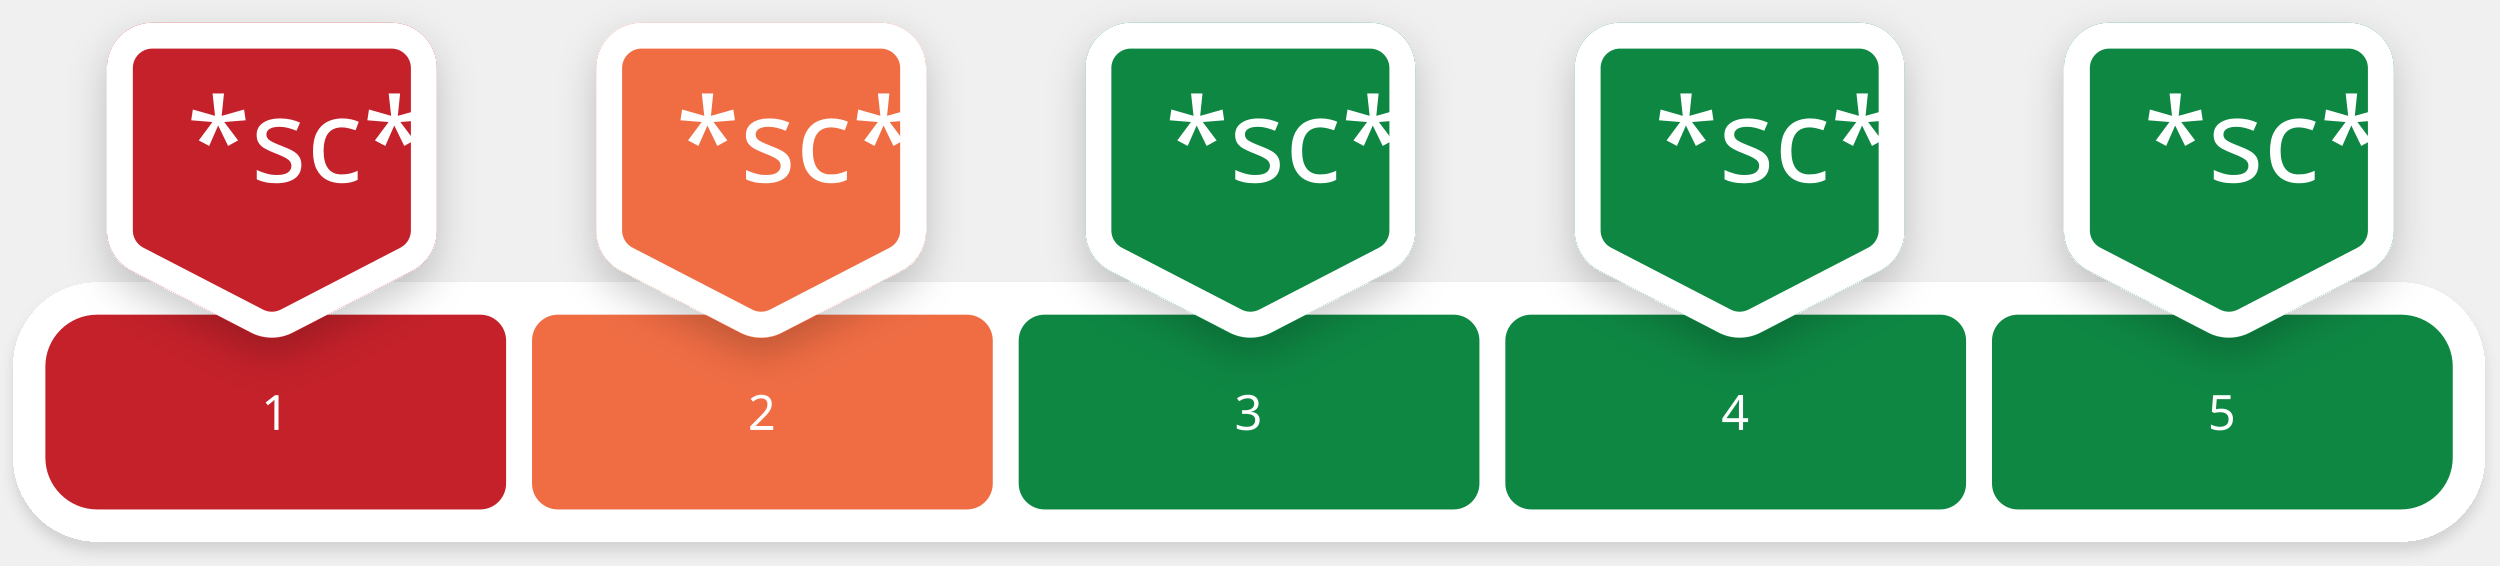
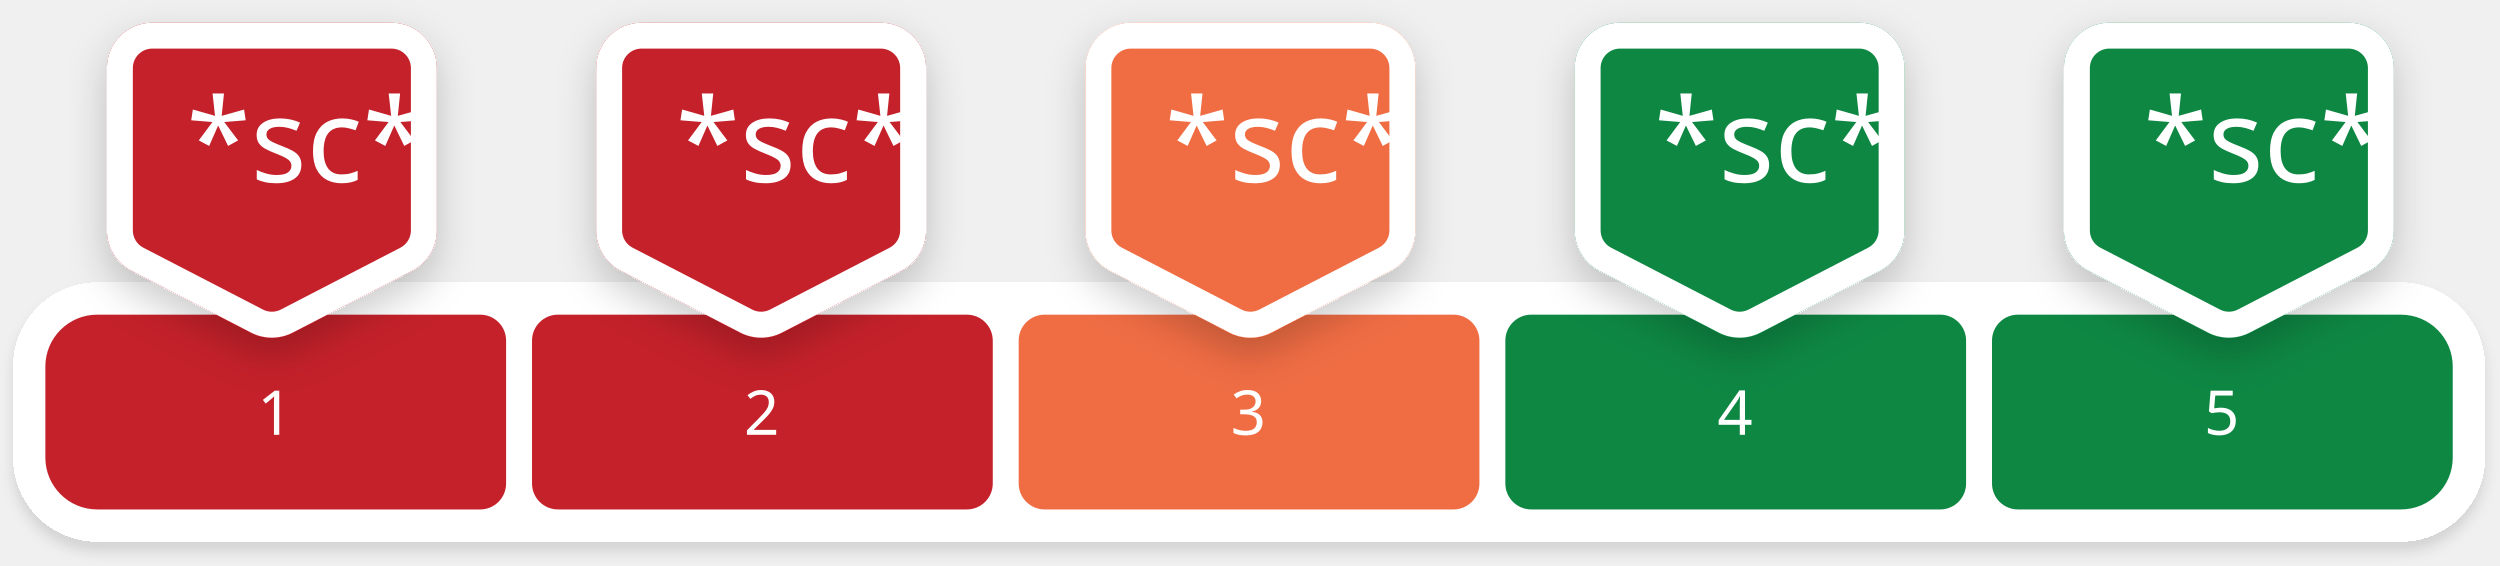
<svg xmlns="http://www.w3.org/2000/svg" width="809" height="183" viewBox="0 0 809 183" fill="none">
  <g id="slider-suprq">
    <g id="Frame 1" filter="url(#filter0_d_77_93)">
      <rect x="4.194" y="91.34" width="800" height="84" rx="27.261" fill="white" shape-rendering="crispEdges" />
      <g id="frame-1">
        <path d="M14.679 118.6C14.679 109.335 22.19 101.824 31.455 101.824H155.387C160.019 101.824 163.775 105.58 163.775 110.212V156.467C163.775 161.099 160.019 164.855 155.387 164.855H31.455C22.19 164.855 14.679 157.344 14.679 148.079V118.6Z" fill="#C4212A" />
-         <text id="label" fill="white" xml:space="preserve" style="white-space: pre" font-family="Arial Rounded MT Bold" font-size="15.727" letter-spacing="0em">
-           <tspan x="84.55" y="139.122">1</tspan>
+         <text id="label" fill="white" xml:space="preserve" style="white-space: pre" font-family="Arial Rounded MT Bold" font-size="20" letter-spacing="0em">
+           <tspan x="83.279" y="140.693">1</tspan>
        </text>
      </g>
      <g id="frame-2">
-         <rect x="172.163" y="101.824" width="149.096" height="63.03" rx="8.388" fill="#F06D44" />
-         <text id="label2" fill="white" xml:space="preserve" style="white-space: pre" font-family="Arial Rounded MT Bold" font-size="15.727" letter-spacing="0em">
-           <tspan x="242.034" y="139.122">2</tspan>
+         <rect x="172.163" y="101.824" width="149.096" height="63.03" rx="8.388" fill="#C4212A" />
+         <text id="label2" fill="white" xml:space="preserve" style="white-space: pre" font-family="Arial Rounded MT Bold" font-size="20" letter-spacing="0em">
+           <tspan x="240.763" y="140.693">2</tspan>
        </text>
      </g>
      <g id="frame-3">
-         <rect x="329.646" y="101.824" width="149.096" height="63.03" rx="8.388" fill="#0E8743" />
-         <text id="label3" fill="white" xml:space="preserve" style="white-space: pre" font-family="Arial Rounded MT Bold" font-size="15.727" letter-spacing="0em">
-           <tspan x="399.517" y="139.122">3</tspan>
+         <rect x="329.646" y="101.824" width="149.096" height="63.03" rx="8.388" fill="#F06D44" />
+         <text id="label3" fill="white" xml:space="preserve" style="white-space: pre" font-family="Arial Rounded MT Bold" font-size="20" letter-spacing="0em">
+           <tspan x="398.247" y="140.693">3</tspan>
        </text>
      </g>
      <g id="frame-4">
        <rect x="487.13" y="101.824" width="149.096" height="63.03" rx="8.388" fill="#0E8743" />
-         <text id="label3_2" fill="white" xml:space="preserve" style="white-space: pre" font-family="Arial Rounded MT Bold" font-size="15.727" letter-spacing="0em">
-           <tspan x="557.001" y="139.122">4</tspan>
+         <text id="label3_2" fill="white" xml:space="preserve" style="white-space: pre" font-family="Arial Rounded MT Bold" font-size="20" letter-spacing="0em">
+           <tspan x="555.73" y="140.693">4</tspan>
        </text>
      </g>
      <g id="frame-5">
        <path d="M644.613 110.212C644.613 105.58 648.369 101.824 653.001 101.824H776.933C786.198 101.824 793.709 109.335 793.709 118.6V148.079C793.709 157.344 786.198 164.855 776.933 164.855H653.001C648.369 164.855 644.613 161.099 644.613 156.467V110.212Z" fill="#0E8743" />
-         <text id="label3_3" fill="white" xml:space="preserve" style="white-space: pre" font-family="Arial Rounded MT Bold" font-size="15.727" letter-spacing="0em">
-           <tspan x="714.484" y="139.122">5</tspan>
+         <text id="label3_3" fill="white" xml:space="preserve" style="white-space: pre" font-family="Arial Rounded MT Bold" font-size="20" letter-spacing="0em">
+           <tspan x="713.214" y="140.693">5</tspan>
        </text>
      </g>
    </g>
    <g id="bubble-1">
      <g id="Union" filter="url(#filter1_d_77_93)">
        <mask id="path-12-inside-1_77_93" fill="white">
          <path d="M94.722 107.623C90.492 109.811 85.464 109.811 81.234 107.623L42.535 87.606C37.661 85.085 34.6 80.055 34.6 74.568V22.018C34.6 13.911 41.172 7.339 49.279 7.339H126.677C134.784 7.339 141.356 13.911 141.356 22.018V74.568C141.356 80.055 138.295 85.085 133.421 87.606L94.722 107.623Z" />
        </mask>
        <path d="M94.722 107.623C90.492 109.811 85.464 109.811 81.234 107.623L42.535 87.606C37.661 85.085 34.6 80.055 34.6 74.568V22.018C34.6 13.911 41.172 7.339 49.279 7.339H126.677C134.784 7.339 141.356 13.911 141.356 22.018V74.568C141.356 80.055 138.295 85.085 133.421 87.606L94.722 107.623Z" fill="#C4212A" />
        <path d="M133.421 87.606L129.567 80.156L133.421 87.606ZM42.535 87.606L46.389 80.156L42.535 87.606ZM81.234 107.623L85.088 100.172L81.234 107.623ZM94.722 107.623L90.868 100.172L94.722 107.623ZM81.234 107.623L85.088 100.172L46.389 80.156L42.535 87.606L38.682 95.056L77.381 115.073L81.234 107.623ZM34.6 74.568H42.988V22.018H34.6H26.212V74.568H34.6ZM49.279 7.339V15.727H126.677V7.339V-1.048H49.279V7.339ZM141.356 22.018H132.968V74.568H141.356H149.744V22.018H141.356ZM133.421 87.606L129.567 80.156L90.868 100.172L94.722 107.623L98.576 115.073L137.275 95.056L133.421 87.606ZM141.356 74.568H132.968C132.968 76.92 131.656 79.075 129.567 80.156L133.421 87.606L137.275 95.056C144.934 91.094 149.744 83.191 149.744 74.568H141.356ZM126.677 7.339V15.727C130.152 15.727 132.968 18.544 132.968 22.018H141.356H149.744C149.744 9.279 139.417 -1.048 126.677 -1.048V7.339ZM34.6 22.018H42.988C42.988 18.544 45.805 15.727 49.279 15.727V7.339V-1.048C36.54 -1.048 26.212 9.279 26.212 22.018H34.6ZM42.535 87.606L46.389 80.156C44.3 79.075 42.988 76.92 42.988 74.568H34.6H26.212C26.212 83.191 31.022 91.094 38.682 95.056L42.535 87.606ZM81.234 107.623L77.381 115.073C84.028 118.511 91.929 118.511 98.576 115.073L94.722 107.623L90.868 100.172C89.056 101.11 86.901 101.11 85.088 100.172L81.234 107.623Z" fill="white" mask="url(#path-12-inside-1_77_93)" />
      </g>
      <text id="score" fill="white" xml:space="preserve" style="white-space: pre" font-family="Arial Rounded MT Bold" font-size="37.746" letter-spacing="0em">
        <tspan x="60.328" y="58.926">*sc*</tspan>
      </text>
    </g>
    <g id="bubble-2">
      <g id="Union_2" filter="url(#filter2_d_77_93)">
        <mask id="path-15-inside-2_77_93" fill="white">
          <path d="M253.044 107.623C248.815 109.811 243.786 109.811 239.557 107.623L200.858 87.606C195.984 85.085 192.923 80.055 192.923 74.568V22.018C192.923 13.911 199.495 7.339 207.602 7.339H285C293.107 7.339 299.679 13.911 299.679 22.018V74.568C299.679 80.055 296.618 85.085 291.743 87.606L253.044 107.623Z" />
        </mask>
-         <path d="M253.044 107.623C248.815 109.811 243.786 109.811 239.557 107.623L200.858 87.606C195.984 85.085 192.923 80.055 192.923 74.568V22.018C192.923 13.911 199.495 7.339 207.602 7.339H285C293.107 7.339 299.679 13.911 299.679 22.018V74.568C299.679 80.055 296.618 85.085 291.743 87.606L253.044 107.623Z" fill="#F06D44" />
+         <path d="M253.044 107.623C248.815 109.811 243.786 109.811 239.557 107.623L200.858 87.606C195.984 85.085 192.923 80.055 192.923 74.568V22.018C192.923 13.911 199.495 7.339 207.602 7.339H285C293.107 7.339 299.679 13.911 299.679 22.018V74.568C299.679 80.055 296.618 85.085 291.743 87.606L253.044 107.623Z" fill="#C4212A" />
        <path d="M291.743 87.606L287.89 80.156L291.743 87.606ZM200.858 87.606L204.711 80.156L200.858 87.606ZM239.557 107.623L243.41 100.172L239.557 107.623ZM253.044 107.623L249.191 100.172L253.044 107.623ZM239.557 107.623L243.41 100.172L204.711 80.156L200.858 87.606L197.004 95.056L235.703 115.073L239.557 107.623ZM192.923 74.568H201.311V22.018H192.923H184.535V74.568H192.923ZM207.602 7.339V15.727H285V7.339V-1.048H207.602V7.339ZM299.679 22.018H291.291V74.568H299.679H308.066V22.018H299.679ZM291.743 87.606L287.89 80.156L249.191 100.172L253.044 107.623L256.898 115.073L295.597 95.056L291.743 87.606ZM299.679 74.568H291.291C291.291 76.92 289.979 79.075 287.89 80.156L291.743 87.606L295.597 95.056C303.257 91.094 308.066 83.191 308.066 74.568H299.679ZM285 7.339V15.727C288.474 15.727 291.291 18.544 291.291 22.018H299.679H308.066C308.066 9.279 297.739 -1.048 285 -1.048V7.339ZM192.923 22.018H201.311C201.311 18.544 204.127 15.727 207.602 15.727V7.339V-1.048C194.862 -1.048 184.535 9.279 184.535 22.018H192.923ZM200.858 87.606L204.711 80.156C202.622 79.075 201.311 76.92 201.311 74.568H192.923H184.535C184.535 83.191 189.345 91.094 197.004 95.056L200.858 87.606ZM239.557 107.623L235.703 115.073C242.35 118.511 250.251 118.511 256.898 115.073L253.044 107.623L249.191 100.172C247.378 101.11 245.223 101.11 243.41 100.172L239.557 107.623Z" fill="white" mask="url(#path-15-inside-2_77_93)" />
      </g>
      <text id="score_2" fill="white" xml:space="preserve" style="white-space: pre" font-family="Arial Rounded MT Bold" font-size="37.746" letter-spacing="0em">
        <tspan x="218.65" y="58.926">*sc*</tspan>
      </text>
    </g>
    <g id="bubble-3">
      <g id="Union_3" filter="url(#filter3_d_77_93)">
        <mask id="path-18-inside-3_77_93" fill="white">
          <path d="M411.367 107.623C407.137 109.811 402.109 109.811 397.879 107.623L359.18 87.606C354.306 85.085 351.245 80.055 351.245 74.568V22.018C351.245 13.911 357.817 7.339 365.924 7.339H443.322C451.429 7.339 458.001 13.911 458.001 22.018V74.568C458.001 80.055 454.94 85.085 450.066 87.606L411.367 107.623Z" />
        </mask>
-         <path d="M411.367 107.623C407.137 109.811 402.109 109.811 397.879 107.623L359.18 87.606C354.306 85.085 351.245 80.055 351.245 74.568V22.018C351.245 13.911 357.817 7.339 365.924 7.339H443.322C451.429 7.339 458.001 13.911 458.001 22.018V74.568C458.001 80.055 454.94 85.085 450.066 87.606L411.367 107.623Z" fill="#0E8743" />
+         <path d="M411.367 107.623C407.137 109.811 402.109 109.811 397.879 107.623L359.18 87.606C354.306 85.085 351.245 80.055 351.245 74.568V22.018C351.245 13.911 357.817 7.339 365.924 7.339H443.322C451.429 7.339 458.001 13.911 458.001 22.018V74.568C458.001 80.055 454.94 85.085 450.066 87.606L411.367 107.623Z" fill="#F06D44" />
        <path d="M450.066 87.606L446.212 80.156L450.066 87.606ZM359.18 87.606L363.034 80.156L359.18 87.606ZM397.879 107.623L401.733 100.172L397.879 107.623ZM411.367 107.623L407.513 100.172L411.367 107.623ZM397.879 107.623L401.733 100.172L363.034 80.156L359.18 87.606L355.327 95.056L394.026 115.073L397.879 107.623ZM351.245 74.568H359.633V22.018H351.245H342.857V74.568H351.245ZM365.924 7.339V15.727H443.322V7.339V-1.048H365.924V7.339ZM458.001 22.018H449.613V74.568H458.001H466.389V22.018H458.001ZM450.066 87.606L446.212 80.156L407.513 100.172L411.367 107.623L415.22 115.073L453.92 95.056L450.066 87.606ZM458.001 74.568H449.613C449.613 76.92 448.301 79.075 446.212 80.156L450.066 87.606L453.92 95.056C461.579 91.094 466.389 83.191 466.389 74.568H458.001ZM443.322 7.339V15.727C446.796 15.727 449.613 18.544 449.613 22.018H458.001H466.389C466.389 9.279 456.062 -1.048 443.322 -1.048V7.339ZM351.245 22.018H359.633C359.633 18.544 362.45 15.727 365.924 15.727V7.339V-1.048C353.185 -1.048 342.857 9.279 342.857 22.018H351.245ZM359.18 87.606L363.034 80.156C360.945 79.075 359.633 76.92 359.633 74.568H351.245H342.857C342.857 83.191 347.667 91.094 355.327 95.056L359.18 87.606ZM397.879 107.623L394.026 115.073C400.672 118.511 408.574 118.511 415.22 115.073L411.367 107.623L407.513 100.172C405.7 101.11 403.546 101.11 401.733 100.172L397.879 107.623Z" fill="white" mask="url(#path-18-inside-3_77_93)" />
      </g>
      <text id="score_3" fill="white" xml:space="preserve" style="white-space: pre" font-family="Arial Rounded MT Bold" font-size="37.746" letter-spacing="0em">
        <tspan x="376.972" y="58.926">*sc*</tspan>
      </text>
    </g>
    <g id="bubble-4">
      <g id="Union_4" filter="url(#filter4_d_77_93)">
        <mask id="path-21-inside-4_77_93" fill="white">
          <path d="M569.689 107.623C565.46 109.811 560.431 109.811 556.202 107.623L517.503 87.606C512.628 85.085 509.568 80.055 509.568 74.568V22.018C509.568 13.911 516.139 7.339 524.246 7.339H601.644C609.751 7.339 616.323 13.911 616.323 22.018V74.568C616.323 80.055 613.262 85.085 608.388 87.606L569.689 107.623Z" />
        </mask>
        <path d="M569.689 107.623C565.46 109.811 560.431 109.811 556.202 107.623L517.503 87.606C512.628 85.085 509.568 80.055 509.568 74.568V22.018C509.568 13.911 516.139 7.339 524.246 7.339H601.644C609.751 7.339 616.323 13.911 616.323 22.018V74.568C616.323 80.055 613.262 85.085 608.388 87.606L569.689 107.623Z" fill="#0E8743" />
        <path d="M608.388 87.606L604.535 80.156L608.388 87.606ZM517.503 87.606L521.356 80.156L517.503 87.606ZM556.202 107.623L560.055 100.172L556.202 107.623ZM569.689 107.623L565.836 100.172L569.689 107.623ZM556.202 107.623L560.055 100.172L521.356 80.156L517.503 87.606L513.649 95.056L552.348 115.073L556.202 107.623ZM509.568 74.568H517.955V22.018H509.568H501.18V74.568H509.568ZM524.246 7.339V15.727H601.644V7.339V-1.048H524.246V7.339ZM616.323 22.018H607.935V74.568H616.323H624.711V22.018H616.323ZM608.388 87.606L604.535 80.156L565.836 100.172L569.689 107.623L573.543 115.073L612.242 95.056L608.388 87.606ZM616.323 74.568H607.935C607.935 76.92 606.624 79.075 604.535 80.156L608.388 87.606L612.242 95.056C619.901 91.094 624.711 83.191 624.711 74.568H616.323ZM601.644 7.339V15.727C605.119 15.727 607.935 18.544 607.935 22.018H616.323H624.711C624.711 9.279 614.384 -1.048 601.644 -1.048V7.339ZM509.568 22.018H517.955C517.955 18.544 520.772 15.727 524.246 15.727V7.339V-1.048C511.507 -1.048 501.18 9.279 501.18 22.018H509.568ZM517.503 87.606L521.356 80.156C519.267 79.075 517.955 76.92 517.955 74.568H509.568H501.18C501.18 83.191 505.99 91.094 513.649 95.056L517.503 87.606ZM556.202 107.623L552.348 115.073C558.995 118.511 566.896 118.511 573.543 115.073L569.689 107.623L565.836 100.172C564.023 101.11 561.868 101.11 560.055 100.172L556.202 107.623Z" fill="white" mask="url(#path-21-inside-4_77_93)" />
      </g>
      <text id="score_4" fill="white" xml:space="preserve" style="white-space: pre" font-family="Arial Rounded MT Bold" font-size="37.746" letter-spacing="0em">
        <tspan x="535.295" y="58.926">*sc*</tspan>
      </text>
    </g>
    <g id="bubble-5">
      <g id="Union_5" filter="url(#filter5_d_77_93)">
        <mask id="path-24-inside-5_77_93" fill="white">
          <path d="M728.012 107.623C723.782 109.811 718.754 109.811 714.524 107.623L675.825 87.606C670.951 85.085 667.89 80.055 667.89 74.568V22.018C667.89 13.911 674.462 7.339 682.569 7.339H759.967C768.074 7.339 774.646 13.911 774.646 22.018V74.568C774.646 80.055 771.585 85.085 766.711 87.606L728.012 107.623Z" />
        </mask>
        <path d="M728.012 107.623C723.782 109.811 718.754 109.811 714.524 107.623L675.825 87.606C670.951 85.085 667.89 80.055 667.89 74.568V22.018C667.89 13.911 674.462 7.339 682.569 7.339H759.967C768.074 7.339 774.646 13.911 774.646 22.018V74.568C774.646 80.055 771.585 85.085 766.711 87.606L728.012 107.623Z" fill="#0E8743" />
        <path d="M766.711 87.606L762.857 80.156L766.711 87.606ZM675.825 87.606L679.679 80.156L675.825 87.606ZM714.524 107.623L718.378 100.172L714.524 107.623ZM728.012 107.623L724.158 100.172L728.012 107.623ZM714.524 107.623L718.378 100.172L679.679 80.156L675.825 87.606L671.971 95.056L710.67 115.073L714.524 107.623ZM667.89 74.568H676.278V22.018H667.89H659.502V74.568H667.89ZM682.569 7.339V15.727H759.967V7.339V-1.048H682.569V7.339ZM774.646 22.018H766.258V74.568H774.646H783.034V22.018H774.646ZM766.711 87.606L762.857 80.156L724.158 100.172L728.012 107.623L731.865 115.073L770.564 95.056L766.711 87.606ZM774.646 74.568H766.258C766.258 76.92 764.946 79.075 762.857 80.156L766.711 87.606L770.564 95.056C778.224 91.094 783.034 83.191 783.034 74.568H774.646ZM759.967 7.339V15.727C763.441 15.727 766.258 18.544 766.258 22.018H774.646H783.034C783.034 9.279 772.706 -1.048 759.967 -1.048V7.339ZM667.89 22.018H676.278C676.278 18.544 679.094 15.727 682.569 15.727V7.339V-1.048C669.829 -1.048 659.502 9.279 659.502 22.018H667.89ZM675.825 87.606L679.679 80.156C677.59 79.075 676.278 76.92 676.278 74.568H667.89H659.502C659.502 83.191 664.312 91.094 671.971 95.056L675.825 87.606ZM714.524 107.623L710.67 115.073C717.317 118.511 725.219 118.511 731.865 115.073L728.012 107.623L724.158 100.172C722.345 101.11 720.19 101.11 718.378 100.172L714.524 107.623Z" fill="white" mask="url(#path-24-inside-5_77_93)" />
      </g>
      <text id="score_5" fill="white" xml:space="preserve" style="white-space: pre" font-family="Arial Rounded MT Bold" font-size="37.746" letter-spacing="0em">
        <tspan x="693.617" y="58.926">*sc*</tspan>
      </text>
    </g>
  </g>
  <defs>
    <filter id="filter0_d_77_93" x="0" y="90.291" width="808.388" height="92.388" filterUnits="userSpaceOnUse" color-interpolation-filters="sRGB">
      <feFlood flood-opacity="0" result="BackgroundImageFix" />
      <feColorMatrix in="SourceAlpha" type="matrix" values="0 0 0 0 0 0 0 0 0 0 0 0 0 0 0 0 0 0 127 0" result="hardAlpha" />
      <feOffset dy="3.145" />
      <feGaussianBlur stdDeviation="2.097" />
      <feComposite in2="hardAlpha" operator="out" />
      <feColorMatrix type="matrix" values="0 0 0 0 0 0 0 0 0 0 0 0 0 0 0 0 0 0 0.12 0" />
      <feBlend mode="normal" in2="BackgroundImageFix" result="effect1_dropShadow_77_93" />
      <feBlend mode="normal" in="SourceGraphic" in2="effect1_dropShadow_77_93" result="shape" />
    </filter>
    <filter id="filter1_d_77_93" x="22.018" y="2.86102e-05" width="131.92" height="127.088" filterUnits="userSpaceOnUse" color-interpolation-filters="sRGB">
      <feFlood flood-opacity="0" result="BackgroundImageFix" />
      <feColorMatrix in="SourceAlpha" type="matrix" values="0 0 0 0 0 0 0 0 0 0 0 0 0 0 0 0 0 0 127 0" result="hardAlpha" />
      <feOffset dy="5.242" />
      <feGaussianBlur stdDeviation="6.291" />
      <feComposite in2="hardAlpha" operator="out" />
      <feColorMatrix type="matrix" values="0 0 0 0 0 0 0 0 0 0 0 0 0 0 0 0 0 0 0.2 0" />
      <feBlend mode="normal" in2="BackgroundImageFix" result="effect1_dropShadow_77_93" />
      <feBlend mode="normal" in="SourceGraphic" in2="effect1_dropShadow_77_93" result="shape" />
    </filter>
    <filter id="filter2_d_77_93" x="180.341" y="2.86102e-05" width="131.92" height="127.088" filterUnits="userSpaceOnUse" color-interpolation-filters="sRGB">
      <feFlood flood-opacity="0" result="BackgroundImageFix" />
      <feColorMatrix in="SourceAlpha" type="matrix" values="0 0 0 0 0 0 0 0 0 0 0 0 0 0 0 0 0 0 127 0" result="hardAlpha" />
      <feOffset dy="5.242" />
      <feGaussianBlur stdDeviation="6.291" />
      <feComposite in2="hardAlpha" operator="out" />
      <feColorMatrix type="matrix" values="0 0 0 0 0 0 0 0 0 0 0 0 0 0 0 0 0 0 0.2 0" />
      <feBlend mode="normal" in2="BackgroundImageFix" result="effect1_dropShadow_77_93" />
      <feBlend mode="normal" in="SourceGraphic" in2="effect1_dropShadow_77_93" result="shape" />
    </filter>
    <filter id="filter3_d_77_93" x="338.663" y="2.86102e-05" width="131.92" height="127.088" filterUnits="userSpaceOnUse" color-interpolation-filters="sRGB">
      <feFlood flood-opacity="0" result="BackgroundImageFix" />
      <feColorMatrix in="SourceAlpha" type="matrix" values="0 0 0 0 0 0 0 0 0 0 0 0 0 0 0 0 0 0 127 0" result="hardAlpha" />
      <feOffset dy="5.242" />
      <feGaussianBlur stdDeviation="6.291" />
      <feComposite in2="hardAlpha" operator="out" />
      <feColorMatrix type="matrix" values="0 0 0 0 0 0 0 0 0 0 0 0 0 0 0 0 0 0 0.2 0" />
      <feBlend mode="normal" in2="BackgroundImageFix" result="effect1_dropShadow_77_93" />
      <feBlend mode="normal" in="SourceGraphic" in2="effect1_dropShadow_77_93" result="shape" />
    </filter>
    <filter id="filter4_d_77_93" x="496.986" y="2.86102e-05" width="131.92" height="127.088" filterUnits="userSpaceOnUse" color-interpolation-filters="sRGB">
      <feFlood flood-opacity="0" result="BackgroundImageFix" />
      <feColorMatrix in="SourceAlpha" type="matrix" values="0 0 0 0 0 0 0 0 0 0 0 0 0 0 0 0 0 0 127 0" result="hardAlpha" />
      <feOffset dy="5.242" />
      <feGaussianBlur stdDeviation="6.291" />
      <feComposite in2="hardAlpha" operator="out" />
      <feColorMatrix type="matrix" values="0 0 0 0 0 0 0 0 0 0 0 0 0 0 0 0 0 0 0.2 0" />
      <feBlend mode="normal" in2="BackgroundImageFix" result="effect1_dropShadow_77_93" />
      <feBlend mode="normal" in="SourceGraphic" in2="effect1_dropShadow_77_93" result="shape" />
    </filter>
    <filter id="filter5_d_77_93" x="655.308" y="2.86102e-05" width="131.92" height="127.088" filterUnits="userSpaceOnUse" color-interpolation-filters="sRGB">
      <feFlood flood-opacity="0" result="BackgroundImageFix" />
      <feColorMatrix in="SourceAlpha" type="matrix" values="0 0 0 0 0 0 0 0 0 0 0 0 0 0 0 0 0 0 127 0" result="hardAlpha" />
      <feOffset dy="5.242" />
      <feGaussianBlur stdDeviation="6.291" />
      <feComposite in2="hardAlpha" operator="out" />
      <feColorMatrix type="matrix" values="0 0 0 0 0 0 0 0 0 0 0 0 0 0 0 0 0 0 0.2 0" />
      <feBlend mode="normal" in2="BackgroundImageFix" result="effect1_dropShadow_77_93" />
      <feBlend mode="normal" in="SourceGraphic" in2="effect1_dropShadow_77_93" result="shape" />
    </filter>
  </defs>
</svg>
